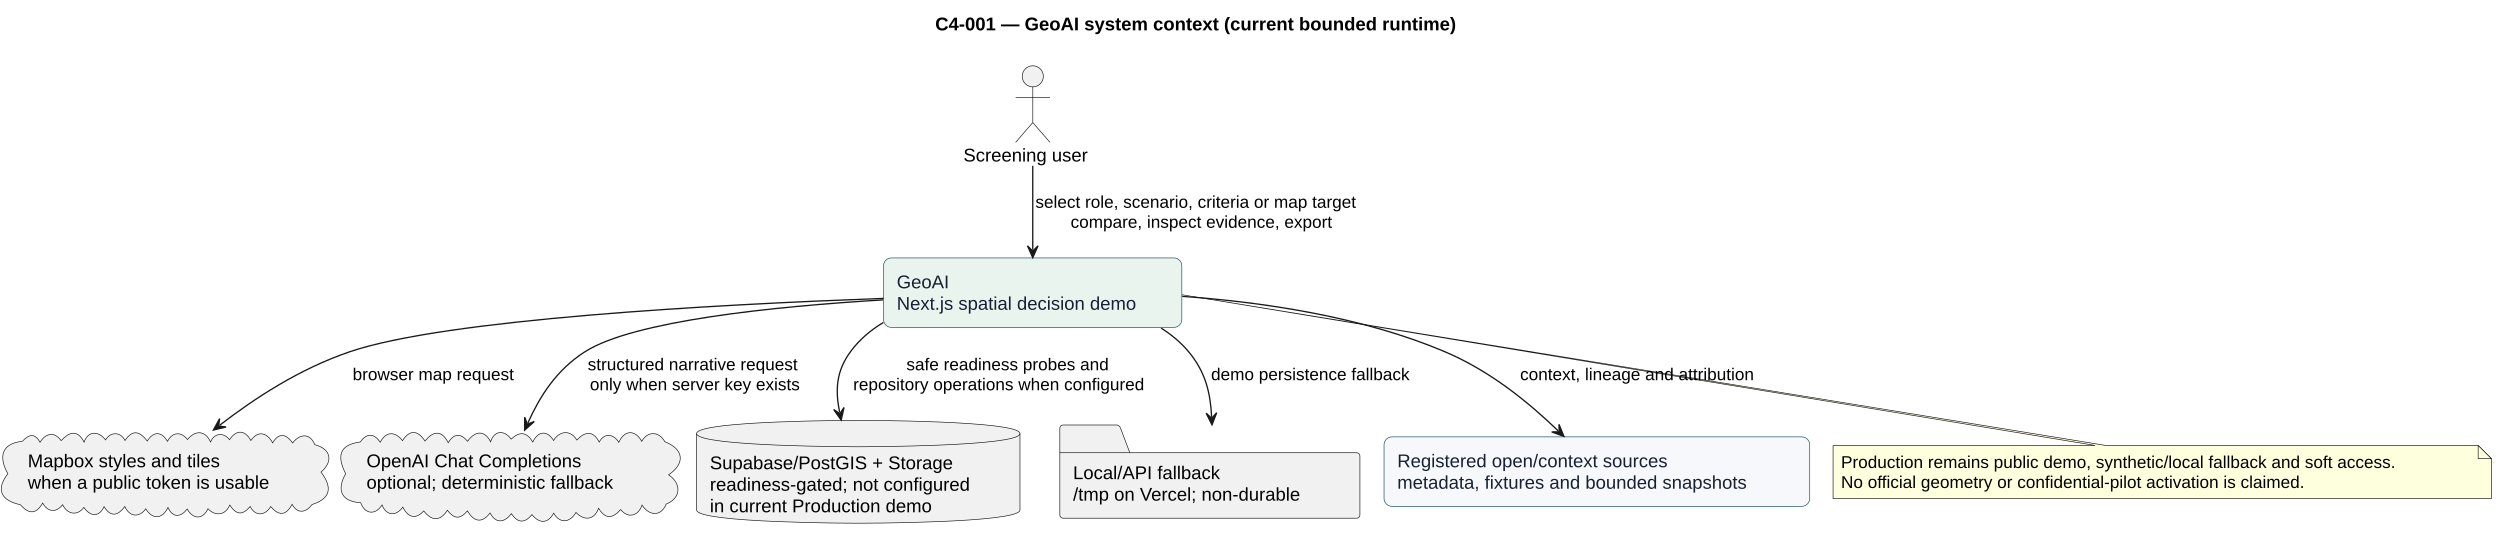
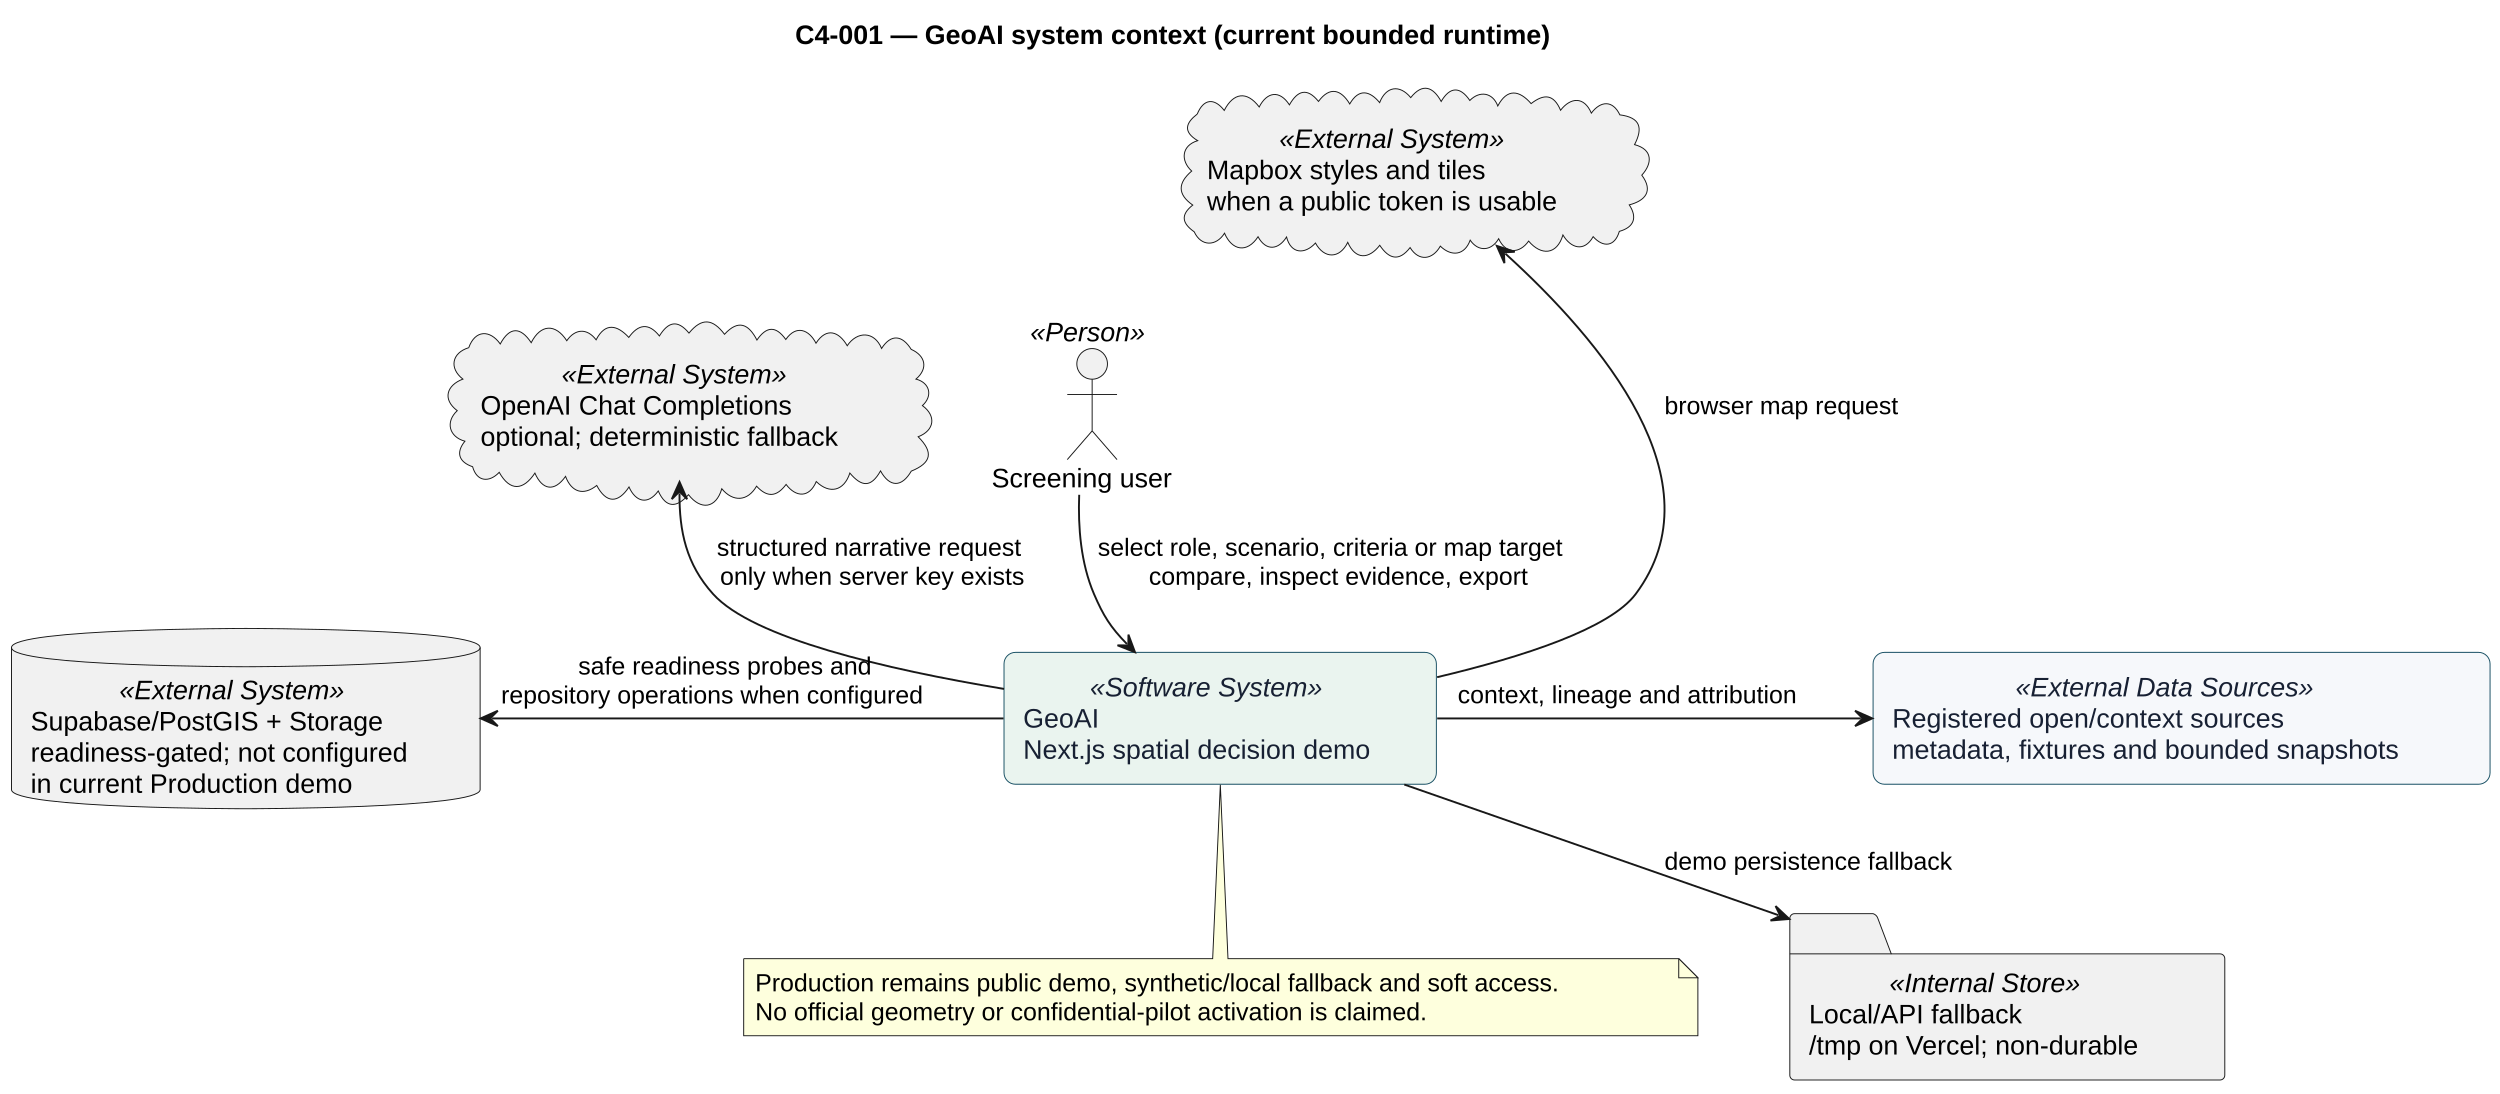
- <svg xmlns="http://www.w3.org/2000/svg" contentStyleType="text/css" data-diagram-type="DESCRIPTION" height="413px" preserveAspectRatio="none" style="width:1893px;height:413px;background:#FFFFFF;" version="1.1" viewBox="0 0 1893 413" width="1893px" zoomAndPan="magnify">
+ <svg xmlns="http://www.w3.org/2000/svg" contentStyleType="text/css" data-diagram-type="DESCRIPTION" height="571px" preserveAspectRatio="none" style="width:1306px;height:571px;background:#FFFFFF;" version="1.1" viewBox="0 0 1306 571" width="1306px" zoomAndPan="magnify">
  <defs />
  <g>
    <g class="title" data-source-line="2">
-       <text fill="#000000" font-family="Arial" font-size="14" font-weight="bold" lengthAdjust="spacing" textLength="468.727" x="708.137" y="22.995">C4-001 — GeoAI system context (current bounded runtime)</text>
+       <text fill="#000000" font-family="Arial" font-size="14" font-weight="bold" lengthAdjust="spacing" textLength="468.727" x="415.387" y="22.995">C4-001 — GeoAI system context (current bounded runtime)</text>
    </g>
    <g class="entity" data-entity="User" data-source-line="13" data-uid="ent0002" id="entity_User">
-       <ellipse cx="782.038" cy="57.797" fill="#F1F1F1" rx="8" ry="8" style="stroke:#181818;stroke-width:0.5;" />
-       <path d="M782.038,65.797 L782.038,92.797 M769.038,73.797 L795.038,73.797 M782.038,92.797 L769.038,107.797 M782.038,92.797 L795.038,107.797" fill="none" style="stroke:#181818;stroke-width:0.5;" />
-       <text fill="#000000" font-family="Arial" font-size="14" lengthAdjust="spacing" textLength="105.075" x="729.5" y="122.292">Screening user</text>
+       <ellipse cx="570.538" cy="190.094" fill="#F1F1F1" rx="8" ry="8" style="stroke:#181818;stroke-width:0.5;" />
+       <path d="M570.538,198.094 L570.538,225.094 M557.538,206.094 L583.538,206.094 M570.538,225.094 L557.538,240.094 M570.538,225.094 L583.538,240.094" fill="none" style="stroke:#181818;stroke-width:0.5;" />
+       <text fill="#000000" font-family="Arial" font-size="14" lengthAdjust="spacing" textLength="105.075" x="518" y="254.589">Screening user</text>
+       <text fill="#000000" font-family="Arial" font-size="14" font-style="italic" lengthAdjust="spacing" textLength="64.675" x="538.2" y="178.292">«Person»</text>
    </g>
    <g class="entity" data-entity="GeoAI" data-source-line="14" data-uid="ent0003" id="entity_GeoAI">
-       <rect fill="#EAF4EF" height="52.594" rx="6" ry="6" style="stroke:#174F63;stroke-width:0.5;" width="225.864" x="669" y="195.297" />
-       <text fill="#172033" font-family="Arial" font-size="14" lengthAdjust="spacing" textLength="41.733" x="679" y="218.292">GeoAI</text>
-       <text fill="#172033" font-family="Arial" font-size="14" lengthAdjust="spacing" textLength="205.864" x="679" y="234.589">Next.js spatial decision demo</text>
+       <rect fill="#EAF4EF" height="68.891" rx="6" ry="6" style="stroke:#174F63;stroke-width:0.5;" width="225.864" x="524.5" y="340.797" />
+       <text fill="#172033" font-family="Arial" font-size="14" font-style="italic" lengthAdjust="spacing" textLength="136.056" x="569.404" y="363.792">«Software System»</text>
+       <text fill="#172033" font-family="Arial" font-size="14" lengthAdjust="spacing" textLength="41.733" x="534.5" y="380.089">GeoAI</text>
+       <text fill="#172033" font-family="Arial" font-size="14" lengthAdjust="spacing" textLength="205.864" x="534.5" y="396.386">Next.js spatial decision demo</text>
    </g>
    <g class="entity" data-entity="Mapbox" data-source-line="15" data-uid="ent0004" id="entity_Mapbox">
-       <path d="M16.909,334.161 C21.799,329.02 26.13,327.476 30.319,334.908 C34.503,328.074 40.978,326.426 46.292,333.62 C52.444,327.015 58.624,324.963 63.678,334.783 C66.853,325.531 75.104,326.642 79.918,333.086 C83.816,326.757 91.146,326.821 94.683,333.495 C100.661,324.642 105.931,326.841 111.505,333.922 C116.314,326.317 122.251,326.642 126.826,334.158 C130.554,326.995 137.007,326.593 141.953,332.779 C147.846,325.68 155.249,325.679 159.442,334.63 C162.276,327.704 169.463,327.239 173.783,332.942 C178.907,325.177 185.386,325.346 189.938,333.522 C195.57,325.459 202.511,327.85 206.438,335.332 C211.256,327.086 216.867,328.697 221.607,335.411 C226.556,328.705 234.685,327.38 238.358,336.741 C250.701,339.853 252.502,349.413 243.083,357.482 C251.473,368.678 251.057,377.304 236.252,382.053 C231.968,388.074 225.347,389.515 221.191,381.911 C216.516,390.509 211.269,390.914 204.952,383.584 C200.923,390.453 193.411,391.386 189.435,383.527 C183.585,390.449 178.869,389.92 174.006,382.469 C170.579,390.238 163.189,391.19 157.467,385.234 C153.4,393.896 146.062,393.132 141.741,385.478 C136.96,391.707 130.843,392.33 127.202,384.315 C122.974,392.985 115.561,393.85 110.363,385.261 C105.362,392.333 97.917,391.312 94.532,383.539 C89.335,390.449 84.089,392.037 78.801,383.633 C74.793,392.133 68.168,391.013 63.554,384.237 C58.313,391.032 50.853,389.349 47.417,382.154 C42.526,388.48 36.129,387.827 32.326,380.913 C27.047,389.888 21.78,389.238 15.325,382.159 C1.309,379.072 -3.675,371.246 5.938,358.703 C-0.89,346.612 0.503,335.866 16.909,334.161" fill="#F1F1F1" style="stroke:#181818;stroke-width:0.5;" />
-       <text fill="#000000" font-family="Arial" font-size="14" lengthAdjust="spacing" textLength="165.013" x="21" y="353.792">Mapbox styles and tiles</text>
-       <text fill="#000000" font-family="Arial" font-size="14" lengthAdjust="spacing" textLength="207.731" x="21" y="370.089">when a public token is usable</text>
+       <path d="M625.442,59.581 C628.706,51.6 634.291,50.911 639.54,57.684 C644.287,48.444 651.291,47.272 657.804,55.875 C661.879,47.973 668.406,46.835 673.591,54.769 C677.848,47.282 682.767,45.562 688.783,52.976 C694.654,45.021 700.496,46.675 705.099,54.303 C709.768,46.196 715.395,47.2 720.723,53.592 C724.044,45.066 731.148,43.934 736.967,50.988 C743.144,43.205 748.64,45.317 752.871,52.991 C757.46,45.189 762.732,44.992 767.839,52.484 C772.943,47.26 779.763,48.244 782.449,55.348 C787.419,45.994 793.724,47.097 799.854,54.115 C806.592,48.914 811.602,49.075 815.246,57.588 C820.485,50.794 827.532,50.243 831.318,59.082 C836.035,52.771 842.385,52.027 846.221,60.001 C856.814,61.362 858.471,66.707 853.889,75.552 C863.523,78.084 863.284,85.358 857.674,91.507 C863.85,99.827 859.498,104.839 851.13,107.027 C855.492,113.662 853.61,118.745 845.942,120.873 C843.539,129.028 837.51,129.454 832.273,123.647 C827.446,132.066 820.456,129.487 816.48,122.759 C813.298,133.381 804.996,133.593 798.559,125.954 C793.735,132.707 786.566,132.704 782.9,124.722 C779.188,131.08 772.388,131.811 768.029,125.481 C765.045,133.6 758.126,134.13 752.422,128.588 C748.475,135.654 741.276,136.858 736.631,129.342 C730.765,136.93 725.536,135.237 720.78,128.144 C715.159,135.426 708.169,135.905 704.06,126.618 C699.816,135.322 691.794,135.316 687.192,126.972 C681.699,132.972 674.459,132.834 672.091,123.828 C667.776,130.661 661.38,131.282 657.201,123.688 C651.402,132.471 643.603,130.911 639.691,121.837 C635.355,128.729 627.51,128.989 623.86,121.101 C617.552,116.657 616.556,112.282 623.095,107.134 C614.93,101.434 615.321,95.54 622.542,89.362 C616.651,83.95 617.157,76.066 625.659,73.478 C618.044,68.882 619.217,64.393 625.442,59.581" fill="#F1F1F1" style="stroke:#181818;stroke-width:0.5;" />
+       <text fill="#000000" font-family="Arial" font-size="14" font-style="italic" lengthAdjust="spacing" textLength="132.118" x="668.306" y="77.292">«External System»</text>
+       <text fill="#000000" font-family="Arial" font-size="14" lengthAdjust="spacing" textLength="165.013" x="630.5" y="93.589">Mapbox styles and tiles</text>
+       <text fill="#000000" font-family="Arial" font-size="14" lengthAdjust="spacing" textLength="207.731" x="630.5" y="109.886">when a public token is usable</text>
    </g>
    <g class="entity" data-entity="OpenAI" data-source-line="16" data-uid="ent0005" id="entity_OpenAI">
-       <path d="M272.838,334.682 C277.593,327.714 283.318,328.024 287.917,334.853 C292.325,326.367 299.279,326.58 304.794,333.652 C310.352,324.908 316.51,325.833 321.785,333.938 C328.01,326.281 334.395,325.367 339.391,335.177 C343.645,328.176 348.849,327.857 354.052,334.128 C359.255,326.778 366.679,324.868 371.484,334.535 C374.318,325.497 382.122,325.615 387.031,332.511 C393.641,326.411 398.669,326.993 403.449,334.689 C407.26,326.476 414.151,325.413 419.174,333.521 C423.666,326.102 432,325.223 436.78,333.191 C442.899,326.681 449.007,325.751 453.704,334.743 C457.674,327.293 464.798,328.645 468.572,334.955 C472.748,325.435 480.916,325.147 485.917,334.183 C490.413,326.036 499.118,326.673 503.386,334.433 C517.713,340.133 519.19,350.685 506.295,359.538 C515.9,365.963 516.088,376.968 504.498,381.671 C500.221,391.812 491.22,390.313 486.152,382.479 C483.462,390.476 475.842,393.063 469.97,385.867 C463.88,392.641 458.465,393.48 453.271,384.894 C449.937,393.941 442.306,394.516 436.13,388.029 C431.792,395.541 424.132,397.007 419.26,388.594 C414.662,396.815 408.377,396.48 402.787,389.681 C397.247,396.42 392.12,396.148 387.199,388.987 C382.073,395.608 375.699,396.968 371.09,388.437 C364.695,396.756 358.782,394.928 353.905,386.847 C348.401,393.471 343.839,393.044 338.731,386.394 C333.187,395.04 326.834,394.582 320.851,386.873 C314.393,393.988 308.82,391.454 304.984,384.014 C300.067,390.937 292.592,390.886 289.295,382.368 C284.309,390.161 276.372,389.618 273.132,380.682 C258.214,379.7 254.738,371.052 261.738,358.707 C255.272,345.961 256.3,336.8 272.838,334.682" fill="#F1F1F1" style="stroke:#181818;stroke-width:0.5;" />
-       <text fill="#000000" font-family="Arial" font-size="14" lengthAdjust="spacing" textLength="180.195" x="277.5" y="353.792">OpenAI Chat Completions</text>
-       <text fill="#000000" font-family="Arial" font-size="14" lengthAdjust="spacing" textLength="216.932" x="277.5" y="370.089">optional; deterministic fallback</text>
+       <path d="M244.874,181.631 C248.226,172.219 255.982,172.184 261.331,179.688 C266.224,170.607 271.864,170.558 277.499,179.003 C282.435,169.336 290.117,168.853 296.088,177.979 C300.475,171.667 306.64,171.286 311.408,177.512 C316.255,168.208 322.478,169.811 328.479,176.262 C333.45,169.336 338.829,168.404 344.468,175.501 C349.076,168.109 353.891,166.729 359.921,174.002 C366.656,165.814 372.303,166.476 378.491,174.624 C385.743,166.721 391.061,169.231 395.42,177.628 C400.408,170.444 405.233,170.013 410.5,177.338 C415.984,169.502 422.621,172.215 426.275,179.275 C431.866,170.702 438.298,173.246 442.59,180.606 C447.722,172.94 456.733,172.826 460.545,182.013 C465.591,174.159 471.445,175.174 476.008,182.506 C483.487,185.822 485.024,192.472 478.506,198.039 C485.805,199.938 487.427,206.866 481.866,211.885 C489.297,217.324 488.141,224.89 479.655,228.167 C487.721,236.27 486.689,241.783 476.045,246.124 C471.102,254.662 464.817,254.743 459.988,246.017 C454.971,254.913 450.101,254.382 443.962,247.131 C440.985,256.403 433.473,258.415 426.416,251.574 C422.744,260.232 415.802,259.897 410.655,253.076 C405.745,259.598 400.897,260.099 395.238,253.99 C390.512,262.063 382.913,262.337 377.067,255.34 C373.983,265.743 366.062,266.641 359.671,258.431 C353.596,265.332 347.974,265.694 343.871,256.496 C338.355,264.087 332.013,262.128 328.594,254.405 C322.796,263.178 316.676,262.949 311.729,253.612 C304.677,259.222 298.497,257.007 295.441,248.875 C289.663,257.084 283.373,256.125 279.436,247.16 C273.329,256.265 266.47,256.848 260.786,246.749 C255.72,252.143 249.117,251.871 246.887,243.817 C239.81,241.401 237.946,236.524 242.868,230.489 C234.625,228.227 232.539,220.459 238.856,214.535 C230.86,208.468 233.497,201.188 241.812,198.045 C234.476,192.353 236.043,184.307 244.874,181.631" fill="#F1F1F1" style="stroke:#181818;stroke-width:0.5;" />
+       <text fill="#000000" font-family="Arial" font-size="14" font-style="italic" lengthAdjust="spacing" textLength="132.118" x="293.407" y="200.292">«External System»</text>
+       <text fill="#000000" font-family="Arial" font-size="14" lengthAdjust="spacing" textLength="180.195" x="251" y="216.589">OpenAI Chat Completions</text>
+       <text fill="#000000" font-family="Arial" font-size="14" lengthAdjust="spacing" textLength="216.932" x="251" y="232.886">optional; deterministic fallback</text>
    </g>
    <g class="entity" data-entity="Supabase" data-source-line="17" data-uid="ent0006" id="entity_Supabase">
-       <path d="M527.5,328.297 C527.5,318.297 649.91,318.297 649.91,318.297 C649.91,318.297 772.32,318.297 772.32,328.297 L772.32,386.188 C772.32,396.188 649.91,396.188 649.91,396.188 C649.91,396.188 527.5,396.188 527.5,386.188 L527.5,328.297" fill="#F1F1F1" style="stroke:#181818;stroke-width:0.5;" />
-       <path d="M527.5,328.297 C527.5,338.297 649.91,338.297 649.91,338.297 C649.91,338.297 772.32,338.297 772.32,328.297" fill="none" style="stroke:#181818;stroke-width:0.5;" />
-       <text fill="#000000" font-family="Arial" font-size="14" lengthAdjust="spacing" textLength="202.378" x="537.5" y="355.292">Supabase/PostGIS + Storage</text>
-       <text fill="#000000" font-family="Arial" font-size="14" lengthAdjust="spacing" textLength="224.82" x="537.5" y="371.589">readiness-gated; not configured</text>
-       <text fill="#000000" font-family="Arial" font-size="14" lengthAdjust="spacing" textLength="191.912" x="537.5" y="387.886">in current Production demo</text>
+       <path d="M6,338.297 C6,328.297 128.41,328.297 128.41,328.297 C128.41,328.297 250.82,328.297 250.82,338.297 L250.82,412.484 C250.82,422.484 128.41,422.484 128.41,422.484 C128.41,422.484 6,422.484 6,412.484 L6,338.297" fill="#F1F1F1" style="stroke:#181818;stroke-width:0.5;" />
+       <path d="M6,338.297 C6,348.297 128.41,348.297 128.41,348.297 C128.41,348.297 250.82,348.297 250.82,338.297" fill="none" style="stroke:#181818;stroke-width:0.5;" />
+       <text fill="#000000" font-family="Arial" font-size="14" font-style="italic" lengthAdjust="spacing" textLength="132.118" x="62.351" y="365.292">«External System»</text>
+       <text fill="#000000" font-family="Arial" font-size="14" lengthAdjust="spacing" textLength="202.378" x="16" y="381.589">Supabase/PostGIS + Storage</text>
+       <text fill="#000000" font-family="Arial" font-size="14" lengthAdjust="spacing" textLength="224.82" x="16" y="397.886">readiness-gated; not configured</text>
+       <text fill="#000000" font-family="Arial" font-size="14" lengthAdjust="spacing" textLength="191.912" x="16" y="414.183">in current Production demo</text>
    </g>
    <g class="entity" data-entity="Local" data-source-line="18" data-uid="ent0007" id="entity_Local">
-       <path d="M805,321.797 L846,321.797 A3.75,3.75 0 0 1 848.5,324.297 L855.5,342.797 L1027.23,342.797 A2.5,2.5 0 0 1 1029.73,345.297 L1029.73,389.891 A2.5,2.5 0 0 1 1027.23,392.391 L805,392.391 A2.5,2.5 0 0 1 802.5,389.891 L802.5,324.297 A2.5,2.5 0 0 1 805,321.797" fill="#F1F1F1" style="stroke:#181818;stroke-width:0.5;" />
-       <line style="stroke:#181818;stroke-width:0.5;" x1="802.5" x2="855.5" y1="342.797" y2="342.797" />
-       <text fill="#000000" font-family="Arial" font-size="14" lengthAdjust="spacing" textLength="122.404" x="812.5" y="362.792">Local/API fallback</text>
-       <text fill="#000000" font-family="Arial" font-size="14" lengthAdjust="spacing" textLength="197.231" x="812.5" y="379.089">/tmp on Vercel; non-durable</text>
+       <path d="M937.5,477.297 L978.5,477.297 A3.75,3.75 0 0 1 981,479.797 L988,498.297 L1159.73,498.297 A2.5,2.5 0 0 1 1162.23,500.797 L1162.23,561.688 A2.5,2.5 0 0 1 1159.73,564.188 L937.5,564.188 A2.5,2.5 0 0 1 935,561.688 L935,479.797 A2.5,2.5 0 0 1 937.5,477.297" fill="#F1F1F1" style="stroke:#181818;stroke-width:0.5;" />
+       <line style="stroke:#181818;stroke-width:0.5;" x1="935" x2="988" y1="498.297" y2="498.297" />
+       <text fill="#000000" font-family="Arial" font-size="14" font-style="italic" lengthAdjust="spacing" textLength="113.094" x="987.068" y="518.292">«Internal Store»</text>
+       <text fill="#000000" font-family="Arial" font-size="14" lengthAdjust="spacing" textLength="122.404" x="945" y="534.589">Local/API fallback</text>
+       <text fill="#000000" font-family="Arial" font-size="14" lengthAdjust="spacing" textLength="197.231" x="945" y="550.886">/tmp on Vercel; non-durable</text>
    </g>
    <g class="entity" data-entity="Sources" data-source-line="19" data-uid="ent0008" id="entity_Sources">
-       <rect fill="#F6F8FB" height="52.594" rx="6" ry="6" style="stroke:#174F63;stroke-width:0.5;" width="322.306" x="1048" y="330.797" />
-       <text fill="#172033" font-family="Arial" font-size="14" lengthAdjust="spacing" textLength="231.431" x="1058" y="353.792">Registered open/context sources</text>
-       <text fill="#172033" font-family="Arial" font-size="14" lengthAdjust="spacing" textLength="302.306" x="1058" y="370.089">metadata, fixtures and bounded snapshots</text>
+       <rect fill="#F6F8FB" height="68.891" rx="6" ry="6" style="stroke:#174F63;stroke-width:0.5;" width="322.306" x="978.5" y="340.797" />
+       <text fill="#172033" font-family="Arial" font-size="14" font-style="italic" lengthAdjust="spacing" textLength="173.476" x="1052.915" y="363.792">«External Data Sources»</text>
+       <text fill="#172033" font-family="Arial" font-size="14" lengthAdjust="spacing" textLength="231.431" x="988.5" y="380.089">Registered open/context sources</text>
+       <text fill="#172033" font-family="Arial" font-size="14" lengthAdjust="spacing" textLength="302.306" x="988.5" y="396.386">metadata, fixtures and bounded snapshots</text>
    </g>
-     <g class="entity" data-entity="GMN15" data-source-line="29" data-uid="ent0016" id="entity_GMN15">
-       <path d="M1388,337.297 L1388,377.562 A0,0 0 0 0 1388,377.562 L1886.471,377.562 A0,0 0 0 0 1886.471,377.562 L1886.471,347.297 L1876.471,337.297 L1594.414,337.297 L895.012,223.184 L1586.414,337.297 L1388,337.297 A0,0 0 0 0 1388,337.297" fill="#FEFFDD" style="stroke:#181818;stroke-width:0.5;" />
-       <path d="M1876.471,337.297 L1876.471,347.297 L1886.471,347.297 L1876.471,337.297" fill="#FEFFDD" style="stroke:#181818;stroke-width:0.5;" />
-       <text fill="#000000" font-family="Arial" font-size="13" lengthAdjust="spacing" textLength="477.471" x="1394" y="354.364">Production remains public demo, synthetic/local fallback and soft access.</text>
-       <text fill="#000000" font-family="Arial" font-size="13" lengthAdjust="spacing" textLength="405.634" x="1394" y="369.497">No official geometry or confidential-pilot activation is claimed.</text>
+     <g class="entity" data-entity="GMN21" data-source-line="33" data-uid="ent0022" id="entity_GMN21">
+       <path d="M388.5,500.797 L388.5,541.062 A0,0 0 0 0 388.5,541.062 L886.971,541.062 A0,0 0 0 0 886.971,541.062 L886.971,510.797 L876.971,500.797 L641.5,500.797 L637.5,409.941 L633.5,500.797 L388.5,500.797 A0,0 0 0 0 388.5,500.797" fill="#FEFFDD" style="stroke:#181818;stroke-width:0.5;" />
+       <path d="M876.971,500.797 L876.971,510.797 L886.971,510.797 L876.971,500.797" fill="#FEFFDD" style="stroke:#181818;stroke-width:0.5;" />
+       <text fill="#000000" font-family="Arial" font-size="13" lengthAdjust="spacing" textLength="477.471" x="394.5" y="517.864">Production remains public demo, synthetic/local fallback and soft access.</text>
+       <text fill="#000000" font-family="Arial" font-size="13" lengthAdjust="spacing" textLength="405.634" x="394.5" y="532.997">No official geometry or confidential-pilot activation is claimed.</text>
    </g>
    <g class="link" data-entity-1="User" data-entity-2="GeoAI" data-uid="lnk9" id="link_User_GeoAI">
-       <polygon fill="#181818" points="782,195.128,786,186.128,782,190.128,778,186.128,782,195.128" style="stroke:#181818;stroke-width:1;" />
-       <path d="M782,125.558 C782,147.756 782,169.362 782,189.128" fill="none" style="stroke:#181818;stroke-width:1;" />
-       <text fill="#000000" font-family="Arial" font-size="13" lengthAdjust="spacing" textLength="279.684" x="784" y="157.364">select role, scenario, criteria or map target</text>
-       <text fill="#000000" font-family="Arial" font-size="13" lengthAdjust="spacing" textLength="226.383" x="810.651" y="172.497">compare, inspect evidence, export</text>
+       <polygon fill="#181818" points="592.932,340.748,589.495,331.518,589.434,337.175,583.778,337.115,592.932,340.748" style="stroke:#181818;stroke-width:1;" />
+       <path d="M563.774,258.479 C563.116,275.363 564.622,294.275 571.5,310.297 C576.348,321.59 580.054,327.592 588.735,336.46" fill="none" style="stroke:#181818;stroke-width:1;" />
+       <text fill="#000000" font-family="Arial" font-size="13" lengthAdjust="spacing" textLength="279.684" x="573.5" y="290.364">select role, scenario, criteria or map target</text>
+       <text fill="#000000" font-family="Arial" font-size="13" lengthAdjust="spacing" textLength="226.383" x="600.151" y="305.497">compare, inspect evidence, export</text>
    </g>
-     <g class="link" data-entity-1="GeoAI" data-entity-2="Mapbox" data-uid="lnk10" id="link_GeoAI_Mapbox">
-       <polygon fill="#181818" points="161.593,325.625,171.167,323.313,165.558,322.579,166.292,316.97,161.593,325.625" style="stroke:#181818;stroke-width:1;" />
-       <path d="M668.995,225.946 C539.891,230.658 337.17,241.767 265,266.297 C226.699,279.315 193.178,301.355 166.351,321.969" fill="none" style="stroke:#181818;stroke-width:1;" />
-       <text fill="#000000" font-family="Arial" font-size="13" lengthAdjust="spacing" textLength="139.147" x="267" y="287.864">browser map request</text>
+     <g class="link" data-entity-1="Mapbox" data-entity-2="GeoAI" data-uid="lnk11" id="link_Mapbox_GeoAI">
+       <polygon fill="#181818" points="781.939,128.448,785.909,137.461,785.639,131.81,791.29,131.54,781.939,128.448" style="stroke:#181818;stroke-width:1;" />
+       <path d="M786.38,132.483 C836.621,178.142 898.605,251.306 854.5,310.297 C841.035,328.306 796.205,343.009 750.76,353.76" fill="none" style="stroke:#181818;stroke-width:1;" />
+       <text fill="#000000" font-family="Arial" font-size="13" lengthAdjust="spacing" textLength="139.147" x="869.5" y="216.364">browser map request</text>
    </g>
-     <g class="link" data-entity-1="GeoAI" data-entity-2="OpenAI" data-uid="lnk11" id="link_GeoAI_OpenAI">
-       <polygon fill="#181818" points="397.246,325.735,404.587,319.169,399.298,321.175,397.291,315.886,397.246,325.735" style="stroke:#181818;stroke-width:1;" />
-       <path d="M668.686,227.078 C585.023,232.12 479.602,242.995 443,266.297 C421.314,280.103 408.835,299.978 399.708,320.263" fill="none" style="stroke:#181818;stroke-width:1;" />
-       <text fill="#000000" font-family="Arial" font-size="13" lengthAdjust="spacing" textLength="184.761" x="445" y="280.364">structured narrative request</text>
-       <text fill="#000000" font-family="Arial" font-size="13" lengthAdjust="spacing" textLength="181.454" x="446.654" y="295.497">only when server key exists</text>
+     <g class="link" data-entity-1="OpenAI" data-entity-2="GeoAI" data-uid="lnk13" id="link_OpenAI_GeoAI">
+       <polygon fill="#181818" points="354.998,251.764,350.95,260.743,354.971,256.764,358.95,260.785,354.998,251.764" style="stroke:#181818;stroke-width:1;" />
+       <path d="M354.966,257.764 C354.861,277.572 358.443,294.69 372.5,310.297 C393.247,333.332 462.153,349.551 524.497,359.898" fill="none" style="stroke:#181818;stroke-width:1;" />
+       <text fill="#000000" font-family="Arial" font-size="13" lengthAdjust="spacing" textLength="184.761" x="374.5" y="290.364">structured narrative request</text>
+       <text fill="#000000" font-family="Arial" font-size="13" lengthAdjust="spacing" textLength="181.454" x="376.154" y="305.497">only when server key exists</text>
    </g>
-     <g class="link" data-entity-1="GeoAI" data-entity-2="Supabase" data-uid="lnk12" id="link_GeoAI_Supabase">
-       <polygon fill="#181818" points="636.942,318.13,639.103,308.522,635.963,313.227,631.258,310.087,636.942,318.13" style="stroke:#181818;stroke-width:1;" />
-       <path d="M668.916,244.159 C659.283,249.926 650.685,257.181 644,266.297 C633.258,280.946 632.309,294.914 635.768,312.247" fill="none" style="stroke:#181818;stroke-width:1;" />
-       <text fill="#000000" font-family="Arial" font-size="13" lengthAdjust="spacing" textLength="171.698" x="686.317" y="280.364">safe readiness probes and</text>
-       <text fill="#000000" font-family="Arial" font-size="13" lengthAdjust="spacing" textLength="252.332" x="646" y="295.497">repository operations when configured</text>
+     <g class="link" data-entity-1="Supabase" data-entity-2="GeoAI" data-uid="lnk15" id="link_Supabase_GeoAI">
+       <polygon fill="#181818" points="251.066,375.297,260.066,379.297,256.066,375.297,260.066,371.297,251.066,375.297" style="stroke:#181818;stroke-width:1;" />
+       <path d="M257.066,375.297 C340.168,375.297 443.21,375.297 524.268,375.297" fill="none" style="stroke:#181818;stroke-width:1;" />
+       <text fill="#000000" font-family="Arial" font-size="13" lengthAdjust="spacing" textLength="171.698" x="302.067" y="352.364">safe readiness probes and</text>
+       <text fill="#000000" font-family="Arial" font-size="13" lengthAdjust="spacing" textLength="252.332" x="261.75" y="367.497">repository operations when configured</text>
    </g>
-     <g class="link" data-entity-1="GeoAI" data-entity-2="Local" data-uid="lnk13" id="link_GeoAI_Local">
-       <polygon fill="#181818" points="917.72,321.666,921.286,312.486,917.481,316.672,913.295,312.868,917.72,321.666" style="stroke:#181818;stroke-width:1;" />
-       <path d="M879.177,248.425 C886.985,253.368 894.115,259.264 900,266.297 C912.731,281.511 916.558,297.332 917.433,315.673" fill="none" style="stroke:#181818;stroke-width:1;" />
-       <text fill="#000000" font-family="Arial" font-size="13" lengthAdjust="spacing" textLength="171.025" x="917" y="287.864">demo persistence fallback</text>
+     <g class="link" data-entity-1="GeoAI" data-entity-2="Sources" data-uid="lnk16" id="link_GeoAI_Sources">
+       <polygon fill="#181818" points="978.085,375.297,969.085,371.297,973.085,375.297,969.085,379.297,978.085,375.297" style="stroke:#181818;stroke-width:1;" />
+       <path d="M750.784,375.297 C817.874,375.297 897.976,375.297 972.085,375.297" fill="none" style="stroke:#181818;stroke-width:1;" />
+       <text fill="#000000" font-family="Arial" font-size="13" lengthAdjust="spacing" textLength="206.4" x="761.5" y="367.364">context, lineage and attribution</text>
    </g>
-     <g class="link" data-entity-1="GeoAI" data-entity-2="Sources" data-uid="lnk14" id="link_GeoAI_Sources">
-       <polygon fill="#181818" points="1184.184,330.424,1180.48,321.298,1180.584,326.954,1174.928,327.058,1184.184,330.424" style="stroke:#181818;stroke-width:1;" />
-       <path d="M895.148,224.412 C956.116,228.729 1031.445,239.754 1094,266.297 C1129.008,281.151 1158.153,305.333 1179.864,326.26" fill="none" style="stroke:#181818;stroke-width:1;" />
-       <text fill="#000000" font-family="Arial" font-size="13" lengthAdjust="spacing" textLength="206.4" x="1151" y="287.864">context, lineage and attribution</text>
+     <g class="link" data-entity-1="GeoAI" data-entity-2="Local" data-uid="lnk17" id="link_GeoAI_Local">
+       <polygon fill="#181818" points="934.734,480.076,927.555,473.332,930.013,478.427,924.918,480.885,934.734,480.076" style="stroke:#181818;stroke-width:1;" />
+       <path d="M733.602,409.851 C793.74,430.848 865.857,456.027 929.069,478.098" fill="none" style="stroke:#181818;stroke-width:1;" />
+       <text fill="#000000" font-family="Arial" font-size="13" lengthAdjust="spacing" textLength="171.025" x="869.5" y="454.364">demo persistence fallback</text>
    </g>
  </g>
</svg>
